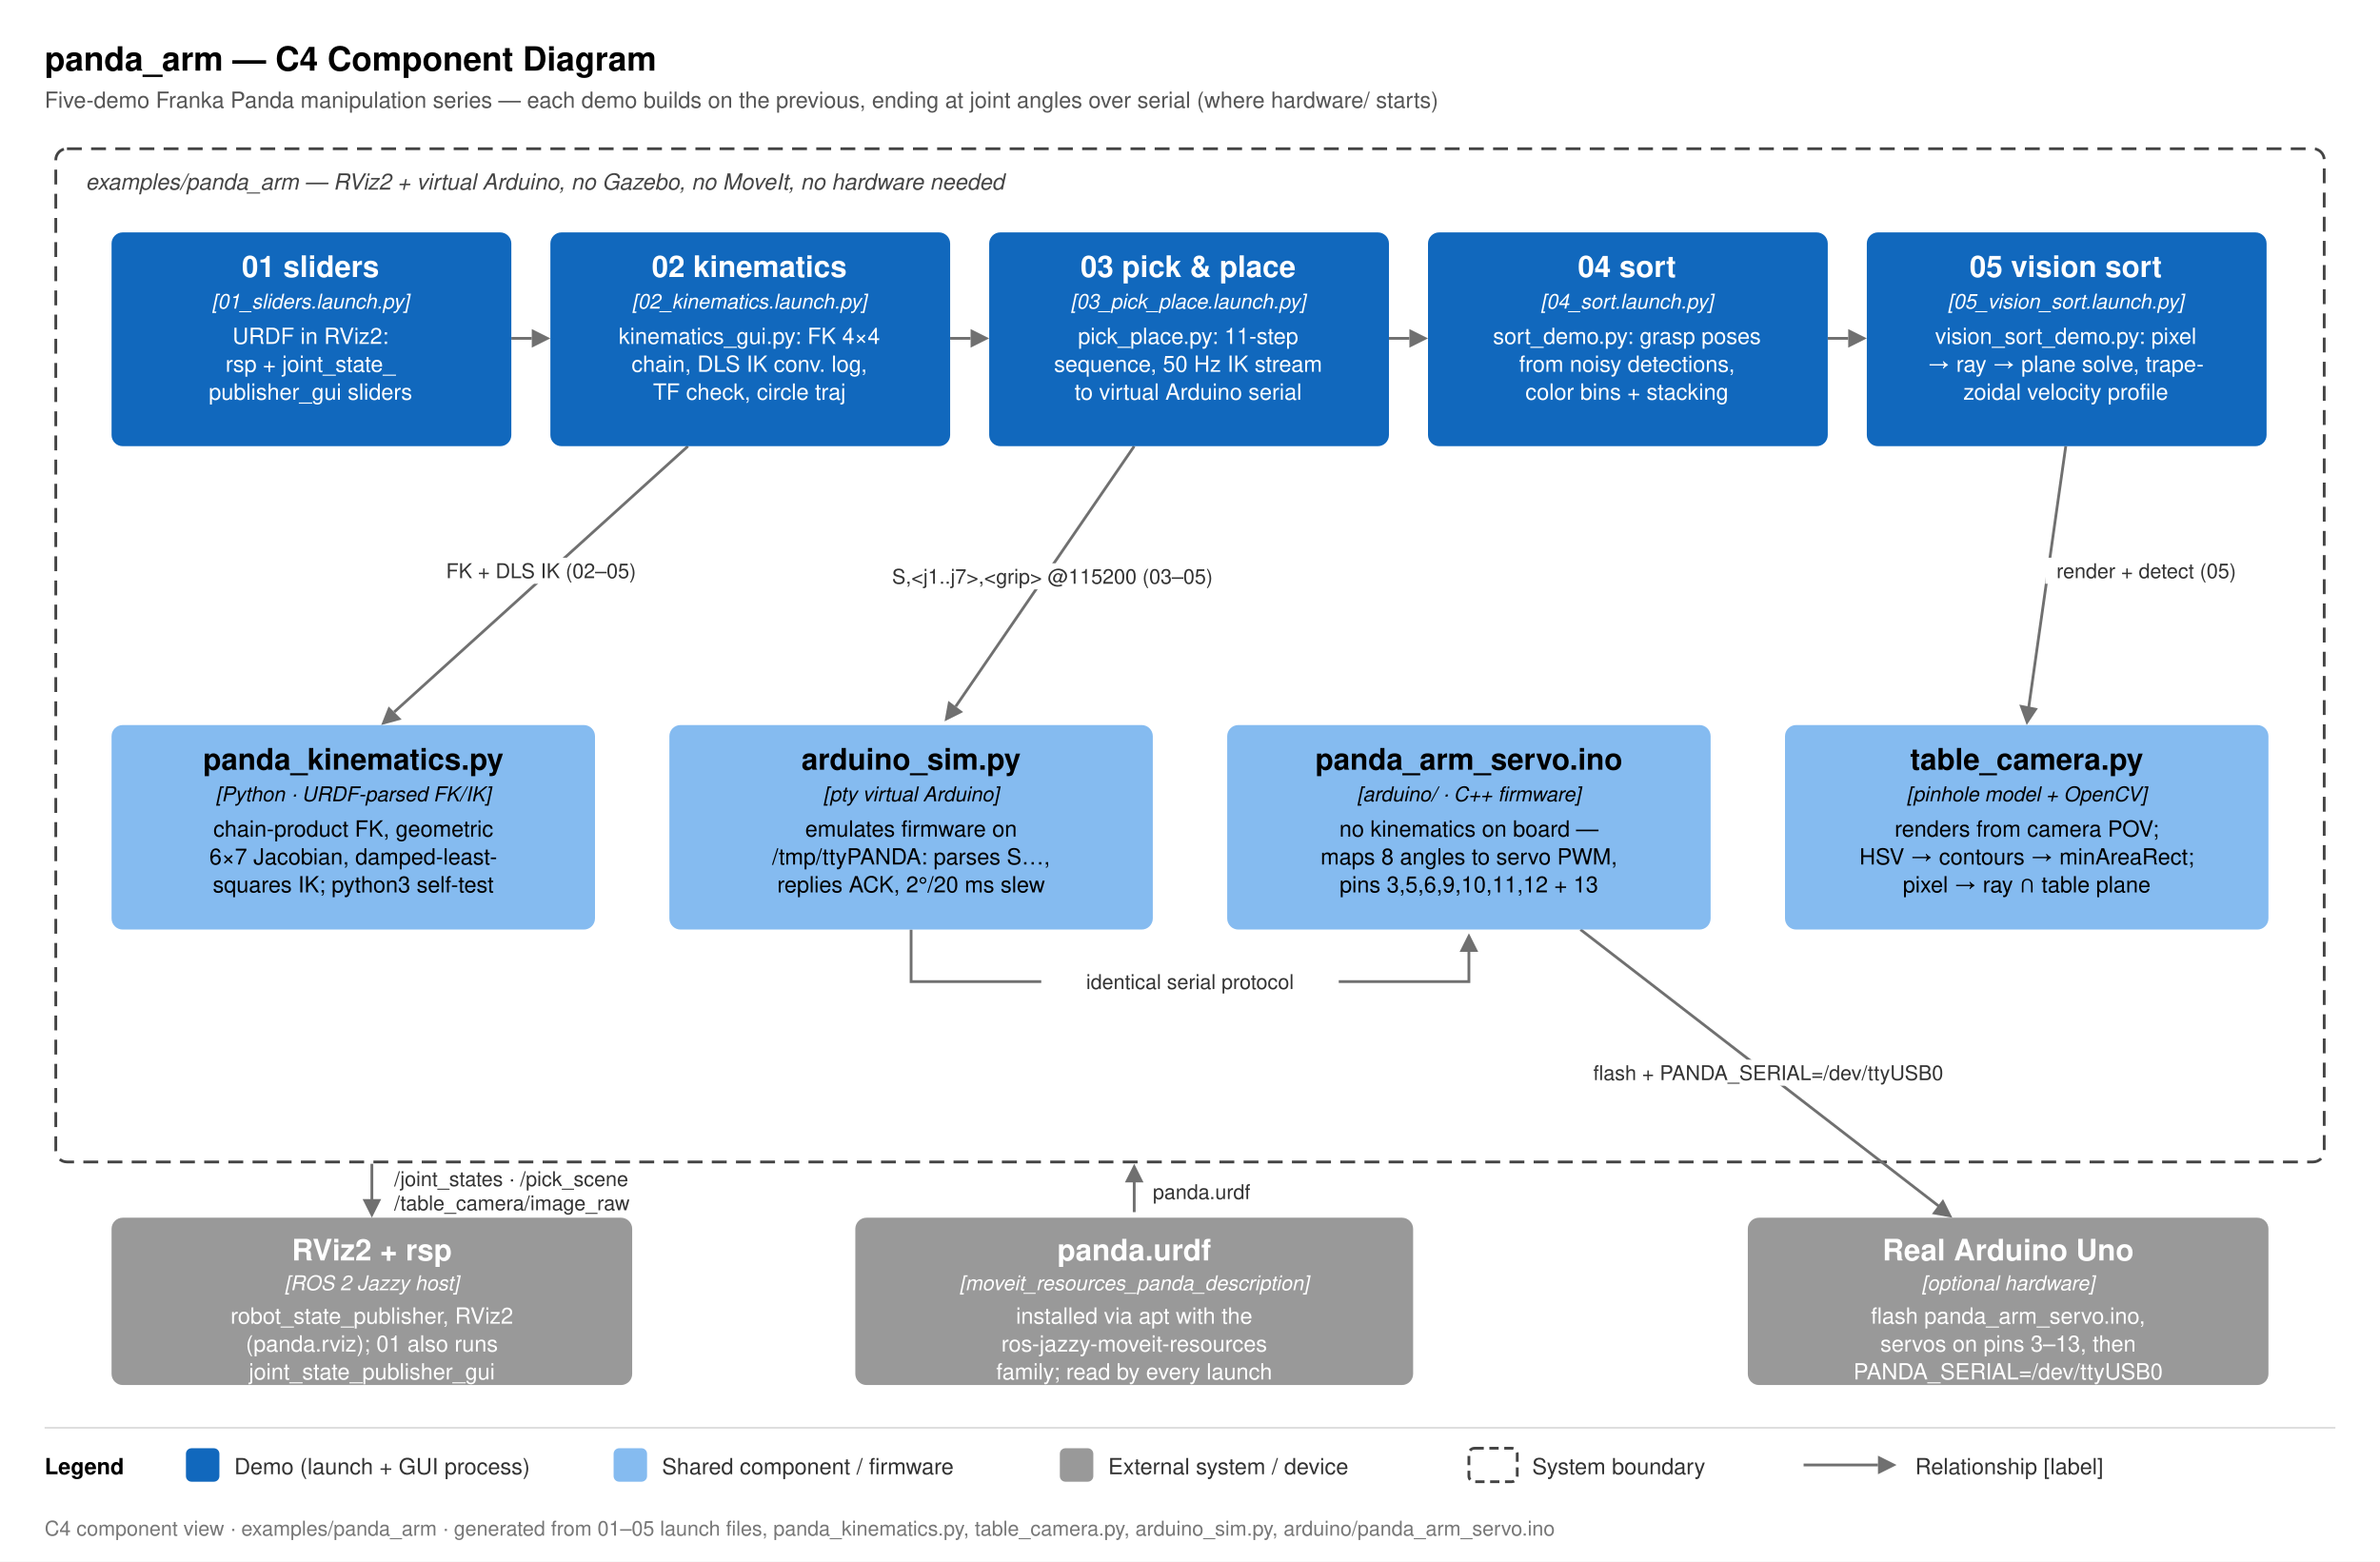
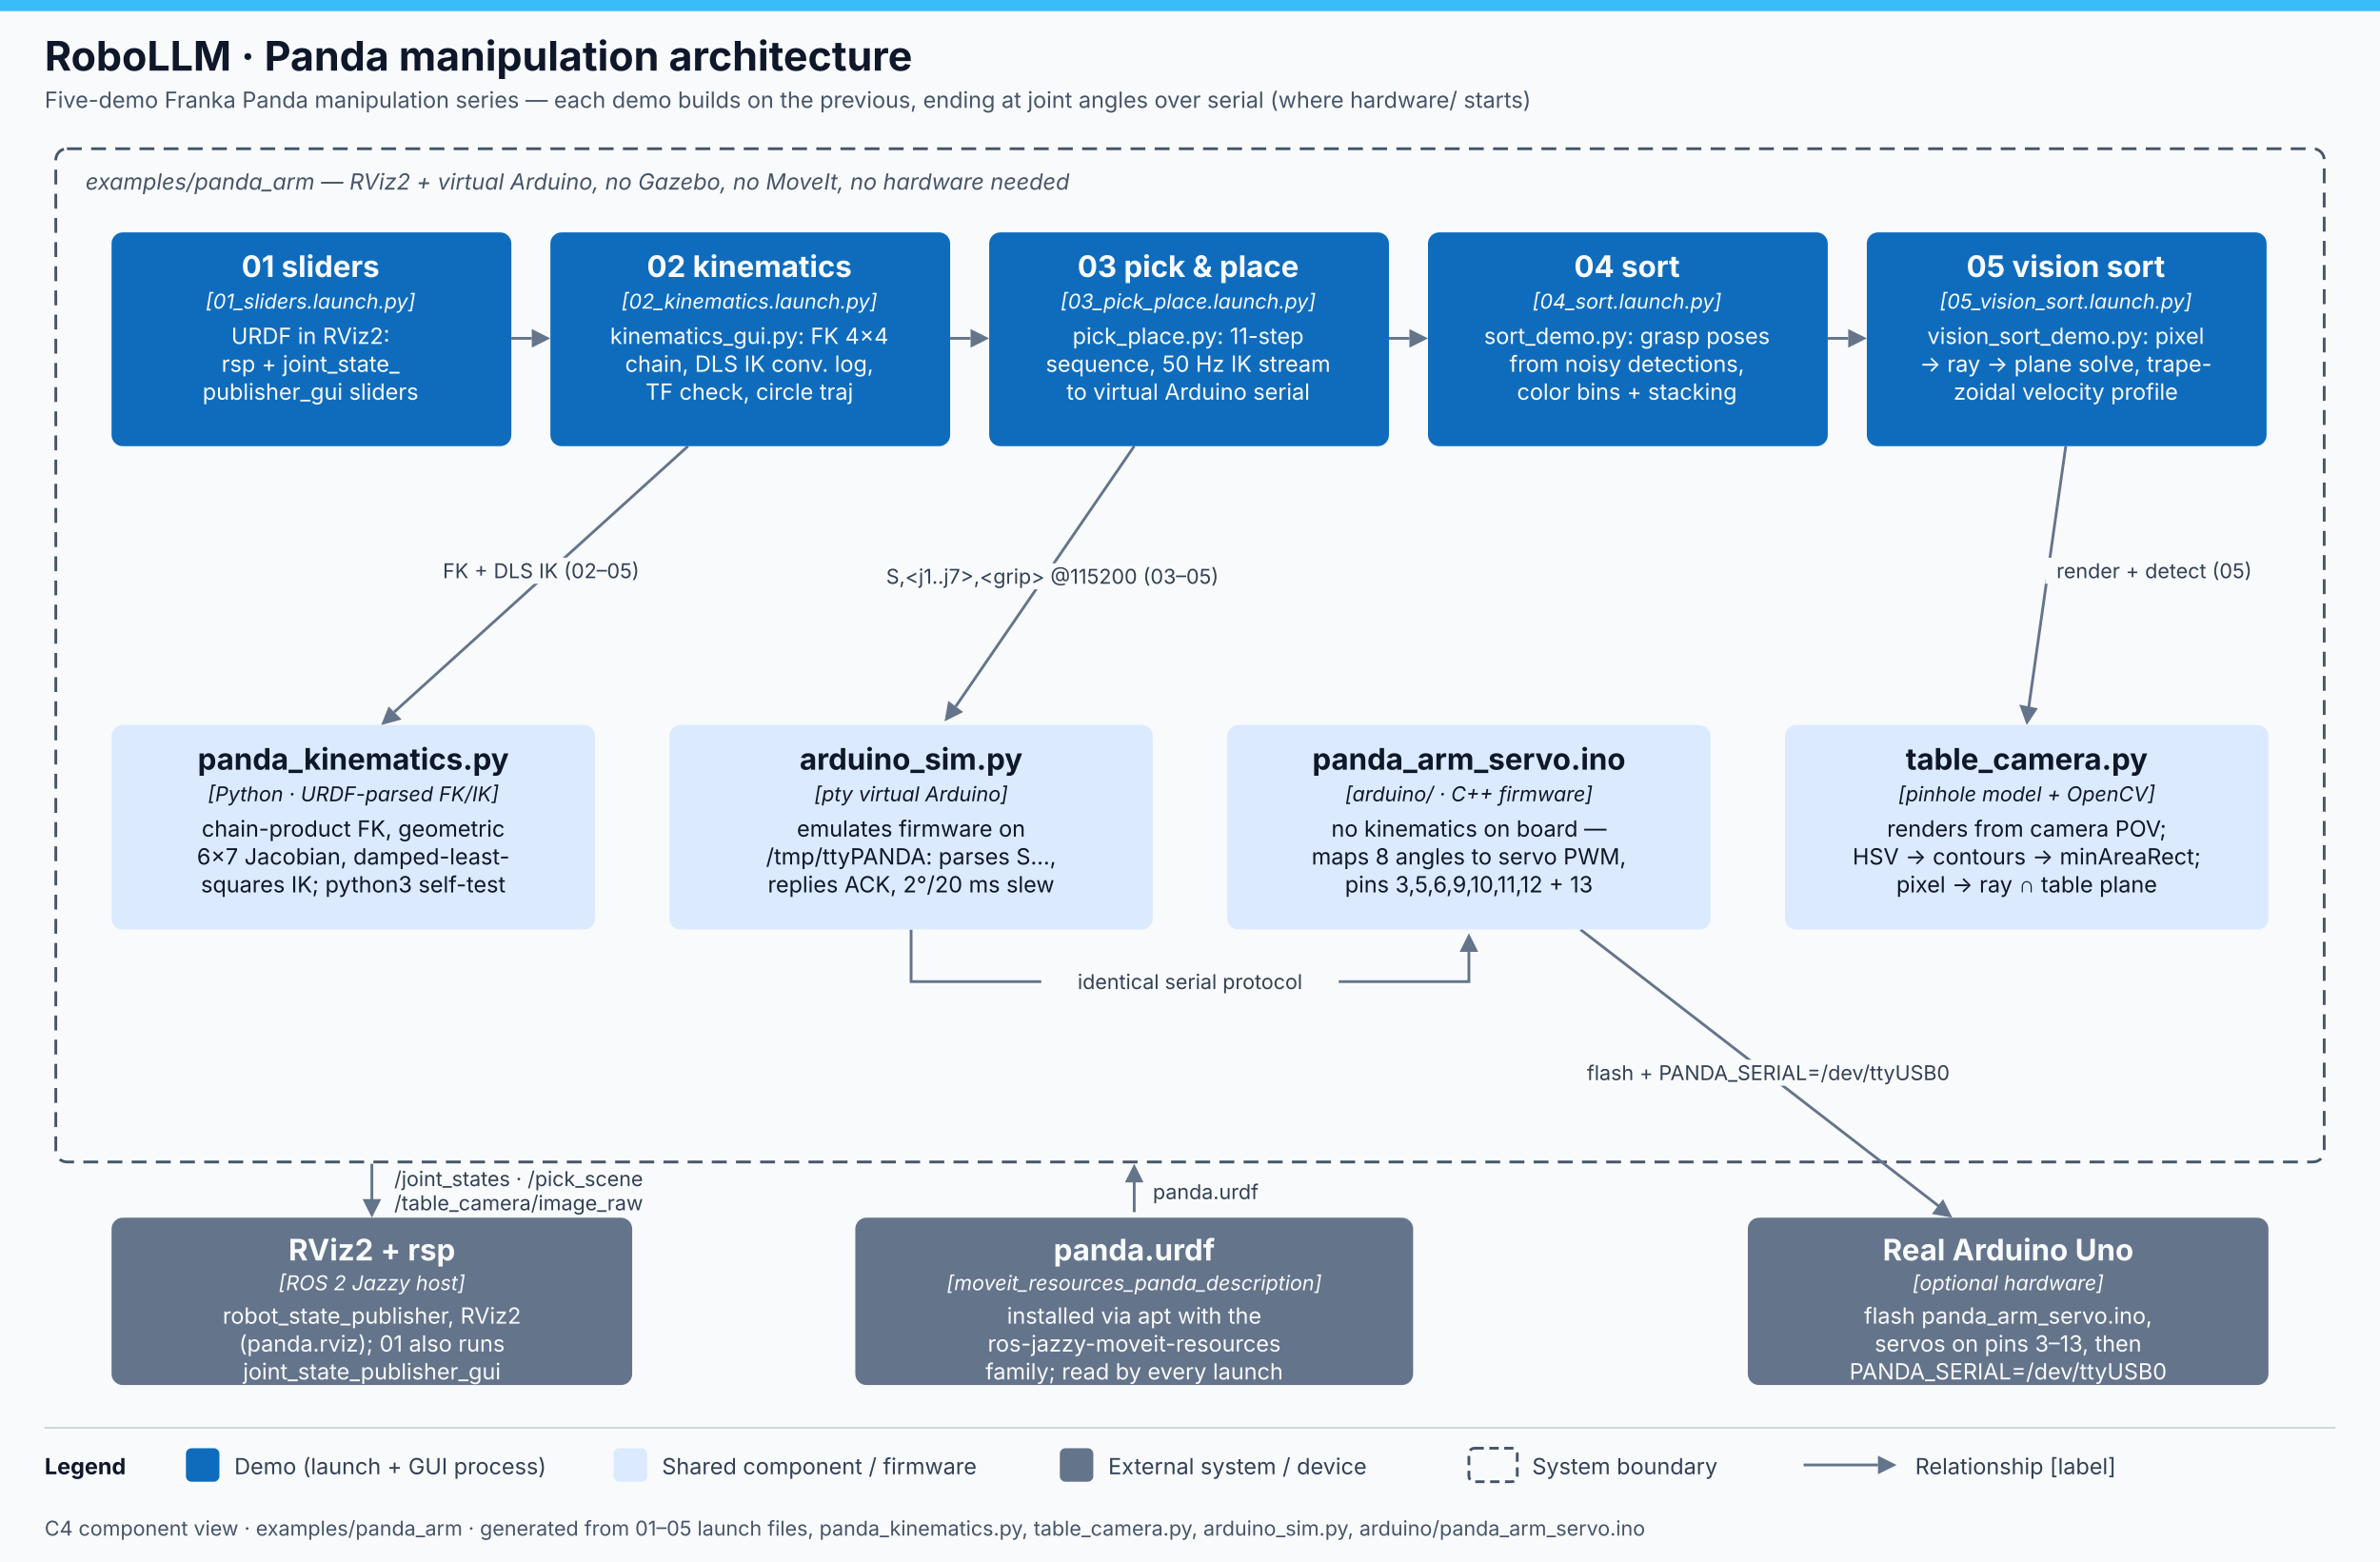
- <svg xmlns="http://www.w3.org/2000/svg" viewBox="0 0 1280 840" font-family="Helvetica, Arial, sans-serif">
-   <rect x="0" y="0" width="1280" height="840" fill="#FFFFFF" />
-   <text x="24" y="38" font-size="18" font-weight="bold" fill="#000000">panda_arm — C4 Component Diagram</text>
-   <text x="24" y="58" font-size="12" fill="#555555">Five-demo Franka Panda manipulation series — each demo builds on the previous, ending at joint angles over serial (where hardware/ starts)</text>
-   <rect x="30" y="80" width="1220" height="545" rx="6" fill="none" stroke="#444444" stroke-width="1.5" stroke-dasharray="8,5" />
-   <text x="46" y="102" font-size="12" font-style="italic" fill="#444444">examples/panda_arm — RViz2 + virtual Arduino, no Gazebo, no MoveIt, no hardware needed</text>
-   <line x1="275" y1="182" x2="286" y2="182" stroke="#707070" stroke-width="1.5" />
-   <polygon points="296,182 286,177 286,187" fill="#707070" />
-   <line x1="511" y1="182" x2="522" y2="182" stroke="#707070" stroke-width="1.5" />
-   <polygon points="532,182 522,177 522,187" fill="#707070" />
-   <line x1="747" y1="182" x2="758" y2="182" stroke="#707070" stroke-width="1.5" />
-   <polygon points="768,182 758,177 758,187" fill="#707070" />
-   <line x1="983" y1="182" x2="994" y2="182" stroke="#707070" stroke-width="1.5" />
-   <polygon points="1004,182 994,177 994,187" fill="#707070" />
-   <line x1="370" y1="240" x2="212" y2="383" stroke="#707070" stroke-width="1.5" />
-   <polygon points="205,390 209,380 216,387" fill="#707070" />
-   <rect x="215" y="300" width="152" height="14" fill="#FFFFFF" />
-   <text x="291" y="311" font-size="11" fill="#333333" text-anchor="middle">FK + DLS IK (02–05)</text>
-   <line x1="610" y1="240" x2="514" y2="380" stroke="#707070" stroke-width="1.5" />
-   <polygon points="508,388 510,377 518,383" fill="#707070" />
-   <rect x="460" y="303" width="212" height="14" fill="#FFFFFF" />
-   <text x="566" y="314" font-size="11" fill="#333333" text-anchor="middle">S,&lt;j1..j7&gt;,&lt;grip&gt; @115200 (03–05)</text>
-   <line x1="1111" y1="240" x2="1091" y2="381" stroke="#707070" stroke-width="1.5" />
-   <polygon points="1090,390 1086,379 1096,381" fill="#707070" />
-   <rect x="1100" y="300" width="128" height="14" fill="#FFFFFF" />
-   <text x="1106" y="311" font-size="11" fill="#333333">render + detect (05)</text>
-   <path d="M 490,500 L 490,528 L 790,528 L 790,508" fill="none" stroke="#707070" stroke-width="1.5" />
-   <polygon points="790,502 785,512 795,512" fill="#707070" />
-   <rect x="560" y="521" width="160" height="14" fill="#FFFFFF" />
-   <text x="640" y="532" font-size="11" fill="#333333" text-anchor="middle">identical serial protocol</text>
-   <line x1="850" y1="500" x2="1043" y2="649" stroke="#707070" stroke-width="1.5" />
-   <polygon points="1050,655 1039,653 1045,645" fill="#707070" />
-   <rect x="845" y="570" width="212" height="14" fill="#FFFFFF" />
-   <text x="951" y="581" font-size="11" fill="#333333" text-anchor="middle">flash + PANDA_SERIAL=/dev/ttyUSB0</text>
-   <line x1="200" y1="626" x2="200" y2="646" stroke="#707070" stroke-width="1.5" />
-   <polygon points="200,655 195,645 205,645" fill="#707070" />
-   <text x="212" y="638" font-size="11" fill="#333333">/joint_states · /pick_scene</text>
-   <text x="212" y="651" font-size="11" fill="#333333">/table_camera/image_raw</text>
-   <line x1="610" y1="652" x2="610" y2="635" stroke="#707070" stroke-width="1.5" />
-   <polygon points="610,626 605,636 615,636" fill="#707070" />
-   <text x="620" y="645" font-size="11" fill="#333333">panda.urdf</text>
+ <svg xmlns="http://www.w3.org/2000/svg" viewBox="0 0 1280 840" font-family="Inter, Segoe UI, Arial, sans-serif" role="img" aria-labelledby="title desc">
+   <rect x="0" y="0" width="1280" height="840" fill="#F8FAFC" />
+   <text x="24" y="38" font-size="22" font-weight="700" fill="#0F172A">RoboLLM · Panda manipulation architecture</text>
+   <text x="24" y="58" font-size="12" fill="#475569">Five-demo Franka Panda manipulation series — each demo builds on the previous, ending at joint angles over serial (where hardware/ starts)</text>
+   <rect x="30" y="80" width="1220" height="545" rx="6" fill="none" stroke="#475569" stroke-width="1.5" stroke-dasharray="8,5" />
+   <text x="46" y="102" font-size="12" font-style="italic" fill="#475569">examples/panda_arm — RViz2 + virtual Arduino, no Gazebo, no MoveIt, no hardware needed</text>
+   <line x1="275" y1="182" x2="286" y2="182" stroke="#64748B" stroke-width="1.5" />
+   <polygon points="296,182 286,177 286,187" fill="#64748B" />
+   <line x1="511" y1="182" x2="522" y2="182" stroke="#64748B" stroke-width="1.5" />
+   <polygon points="532,182 522,177 522,187" fill="#64748B" />
+   <line x1="747" y1="182" x2="758" y2="182" stroke="#64748B" stroke-width="1.5" />
+   <polygon points="768,182 758,177 758,187" fill="#64748B" />
+   <line x1="983" y1="182" x2="994" y2="182" stroke="#64748B" stroke-width="1.5" />
+   <polygon points="1004,182 994,177 994,187" fill="#64748B" />
+   <line x1="370" y1="240" x2="212" y2="383" stroke="#64748B" stroke-width="1.5" />
+   <polygon points="205,390 209,380 216,387" fill="#64748B" />
+   <rect x="215" y="300" width="152" height="14" fill="#F8FAFC" />
+   <text x="291" y="311" font-size="11" fill="#334155" text-anchor="middle">FK + DLS IK (02–05)</text>
+   <line x1="610" y1="240" x2="514" y2="380" stroke="#64748B" stroke-width="1.5" />
+   <polygon points="508,388 510,377 518,383" fill="#64748B" />
+   <rect x="460" y="303" width="212" height="14" fill="#F8FAFC" />
+   <text x="566" y="314" font-size="11" fill="#334155" text-anchor="middle">S,&lt;j1..j7&gt;,&lt;grip&gt; @115200 (03–05)</text>
+   <line x1="1111" y1="240" x2="1091" y2="381" stroke="#64748B" stroke-width="1.5" />
+   <polygon points="1090,390 1086,379 1096,381" fill="#64748B" />
+   <rect x="1100" y="300" width="128" height="14" fill="#F8FAFC" />
+   <text x="1106" y="311" font-size="11" fill="#334155">render + detect (05)</text>
+   <path d="M 490,500 L 490,528 L 790,528 L 790,508" fill="none" stroke="#64748B" stroke-width="1.5" />
+   <polygon points="790,502 785,512 795,512" fill="#64748B" />
+   <rect x="560" y="521" width="160" height="14" fill="#F8FAFC" />
+   <text x="640" y="532" font-size="11" fill="#334155" text-anchor="middle">identical serial protocol</text>
+   <line x1="850" y1="500" x2="1043" y2="649" stroke="#64748B" stroke-width="1.5" />
+   <polygon points="1050,655 1039,653 1045,645" fill="#64748B" />
+   <rect x="845" y="570" width="212" height="14" fill="#F8FAFC" />
+   <text x="951" y="581" font-size="11" fill="#334155" text-anchor="middle">flash + PANDA_SERIAL=/dev/ttyUSB0</text>
+   <line x1="200" y1="626" x2="200" y2="646" stroke="#64748B" stroke-width="1.5" />
+   <polygon points="200,655 195,645 205,645" fill="#64748B" />
+   <text x="212" y="638" font-size="11" fill="#334155">/joint_states · /pick_scene</text>
+   <text x="212" y="651" font-size="11" fill="#334155">/table_camera/image_raw</text>
+   <line x1="610" y1="652" x2="610" y2="635" stroke="#64748B" stroke-width="1.5" />
+   <polygon points="610,626 605,636 615,636" fill="#64748B" />
+   <text x="620" y="645" font-size="11" fill="#334155">panda.urdf</text>
  <g>
-     <rect x="60" y="125" width="215" height="115" rx="6" fill="#1168BD" />
-     <text x="167" y="149" font-size="16" font-weight="bold" fill="#FFFFFF" text-anchor="middle">01 sliders</text>
-     <text x="167" y="166" font-size="11" font-style="italic" fill="#FFFFFF" text-anchor="middle">[01_sliders.launch.py]</text>
-     <text x="167" y="185" font-size="12" fill="#FFFFFF" text-anchor="middle">URDF in RViz2:</text>
-     <text x="167" y="200" font-size="12" fill="#FFFFFF" text-anchor="middle">rsp + joint_state_</text>
-     <text x="167" y="215" font-size="12" fill="#FFFFFF" text-anchor="middle">publisher_gui sliders</text>
+     <rect x="60" y="125" width="215" height="115" rx="6" fill="#0F6CBD" />
+     <text x="167" y="149" font-size="16" font-weight="bold" fill="#F8FAFC" text-anchor="middle">01 sliders</text>
+     <text x="167" y="166" font-size="11" font-style="italic" fill="#F8FAFC" text-anchor="middle">[01_sliders.launch.py]</text>
+     <text x="167" y="185" font-size="12" fill="#F8FAFC" text-anchor="middle">URDF in RViz2:</text>
+     <text x="167" y="200" font-size="12" fill="#F8FAFC" text-anchor="middle">rsp + joint_state_</text>
+     <text x="167" y="215" font-size="12" fill="#F8FAFC" text-anchor="middle">publisher_gui sliders</text>
  </g>
  <g>
-     <rect x="296" y="125" width="215" height="115" rx="6" fill="#1168BD" />
-     <text x="403" y="149" font-size="16" font-weight="bold" fill="#FFFFFF" text-anchor="middle">02 kinematics</text>
-     <text x="403" y="166" font-size="11" font-style="italic" fill="#FFFFFF" text-anchor="middle">[02_kinematics.launch.py]</text>
-     <text x="403" y="185" font-size="12" fill="#FFFFFF" text-anchor="middle">kinematics_gui.py: FK 4×4</text>
-     <text x="403" y="200" font-size="12" fill="#FFFFFF" text-anchor="middle">chain, DLS IK conv. log,</text>
-     <text x="403" y="215" font-size="12" fill="#FFFFFF" text-anchor="middle">TF check, circle traj</text>
+     <rect x="296" y="125" width="215" height="115" rx="6" fill="#0F6CBD" />
+     <text x="403" y="149" font-size="16" font-weight="bold" fill="#F8FAFC" text-anchor="middle">02 kinematics</text>
+     <text x="403" y="166" font-size="11" font-style="italic" fill="#F8FAFC" text-anchor="middle">[02_kinematics.launch.py]</text>
+     <text x="403" y="185" font-size="12" fill="#F8FAFC" text-anchor="middle">kinematics_gui.py: FK 4×4</text>
+     <text x="403" y="200" font-size="12" fill="#F8FAFC" text-anchor="middle">chain, DLS IK conv. log,</text>
+     <text x="403" y="215" font-size="12" fill="#F8FAFC" text-anchor="middle">TF check, circle traj</text>
  </g>
  <g>
-     <rect x="532" y="125" width="215" height="115" rx="6" fill="#1168BD" />
-     <text x="639" y="149" font-size="16" font-weight="bold" fill="#FFFFFF" text-anchor="middle">03 pick &amp; place</text>
-     <text x="639" y="166" font-size="11" font-style="italic" fill="#FFFFFF" text-anchor="middle">[03_pick_place.launch.py]</text>
-     <text x="639" y="185" font-size="12" fill="#FFFFFF" text-anchor="middle">pick_place.py: 11-step</text>
-     <text x="639" y="200" font-size="12" fill="#FFFFFF" text-anchor="middle">sequence, 50 Hz IK stream</text>
-     <text x="639" y="215" font-size="12" fill="#FFFFFF" text-anchor="middle">to virtual Arduino serial</text>
+     <rect x="532" y="125" width="215" height="115" rx="6" fill="#0F6CBD" />
+     <text x="639" y="149" font-size="16" font-weight="bold" fill="#F8FAFC" text-anchor="middle">03 pick &amp; place</text>
+     <text x="639" y="166" font-size="11" font-style="italic" fill="#F8FAFC" text-anchor="middle">[03_pick_place.launch.py]</text>
+     <text x="639" y="185" font-size="12" fill="#F8FAFC" text-anchor="middle">pick_place.py: 11-step</text>
+     <text x="639" y="200" font-size="12" fill="#F8FAFC" text-anchor="middle">sequence, 50 Hz IK stream</text>
+     <text x="639" y="215" font-size="12" fill="#F8FAFC" text-anchor="middle">to virtual Arduino serial</text>
  </g>
  <g>
-     <rect x="768" y="125" width="215" height="115" rx="6" fill="#1168BD" />
-     <text x="875" y="149" font-size="16" font-weight="bold" fill="#FFFFFF" text-anchor="middle">04 sort</text>
-     <text x="875" y="166" font-size="11" font-style="italic" fill="#FFFFFF" text-anchor="middle">[04_sort.launch.py]</text>
-     <text x="875" y="185" font-size="12" fill="#FFFFFF" text-anchor="middle">sort_demo.py: grasp poses</text>
-     <text x="875" y="200" font-size="12" fill="#FFFFFF" text-anchor="middle">from noisy detections,</text>
-     <text x="875" y="215" font-size="12" fill="#FFFFFF" text-anchor="middle">color bins + stacking</text>
+     <rect x="768" y="125" width="215" height="115" rx="6" fill="#0F6CBD" />
+     <text x="875" y="149" font-size="16" font-weight="bold" fill="#F8FAFC" text-anchor="middle">04 sort</text>
+     <text x="875" y="166" font-size="11" font-style="italic" fill="#F8FAFC" text-anchor="middle">[04_sort.launch.py]</text>
+     <text x="875" y="185" font-size="12" fill="#F8FAFC" text-anchor="middle">sort_demo.py: grasp poses</text>
+     <text x="875" y="200" font-size="12" fill="#F8FAFC" text-anchor="middle">from noisy detections,</text>
+     <text x="875" y="215" font-size="12" fill="#F8FAFC" text-anchor="middle">color bins + stacking</text>
  </g>
  <g>
-     <rect x="1004" y="125" width="215" height="115" rx="6" fill="#1168BD" />
-     <text x="1111" y="149" font-size="16" font-weight="bold" fill="#FFFFFF" text-anchor="middle">05 vision sort</text>
-     <text x="1111" y="166" font-size="11" font-style="italic" fill="#FFFFFF" text-anchor="middle">[05_vision_sort.launch.py]</text>
-     <text x="1111" y="185" font-size="12" fill="#FFFFFF" text-anchor="middle">vision_sort_demo.py: pixel</text>
-     <text x="1111" y="200" font-size="12" fill="#FFFFFF" text-anchor="middle">→ ray → plane solve, trape-</text>
-     <text x="1111" y="215" font-size="12" fill="#FFFFFF" text-anchor="middle">zoidal velocity profile</text>
+     <rect x="1004" y="125" width="215" height="115" rx="6" fill="#0F6CBD" />
+     <text x="1111" y="149" font-size="16" font-weight="bold" fill="#F8FAFC" text-anchor="middle">05 vision sort</text>
+     <text x="1111" y="166" font-size="11" font-style="italic" fill="#F8FAFC" text-anchor="middle">[05_vision_sort.launch.py]</text>
+     <text x="1111" y="185" font-size="12" fill="#F8FAFC" text-anchor="middle">vision_sort_demo.py: pixel</text>
+     <text x="1111" y="200" font-size="12" fill="#F8FAFC" text-anchor="middle">→ ray → plane solve, trape-</text>
+     <text x="1111" y="215" font-size="12" fill="#F8FAFC" text-anchor="middle">zoidal velocity profile</text>
  </g>
  <g>
-     <rect x="60" y="390" width="260" height="110" rx="6" fill="#85BBF0" />
-     <text x="190" y="414" font-size="16" font-weight="bold" fill="#000000" text-anchor="middle">panda_kinematics.py</text>
-     <text x="190" y="431" font-size="11" font-style="italic" fill="#000000" text-anchor="middle">[Python · URDF-parsed FK/IK]</text>
-     <text x="190" y="450" font-size="12" fill="#000000" text-anchor="middle">chain-product FK, geometric</text>
-     <text x="190" y="465" font-size="12" fill="#000000" text-anchor="middle">6×7 Jacobian, damped-least-</text>
-     <text x="190" y="480" font-size="12" fill="#000000" text-anchor="middle">squares IK; python3 self-test</text>
+     <rect x="60" y="390" width="260" height="110" rx="6" fill="#DBEAFE" />
+     <text x="190" y="414" font-size="16" font-weight="bold" fill="#0F172A" text-anchor="middle">panda_kinematics.py</text>
+     <text x="190" y="431" font-size="11" font-style="italic" fill="#0F172A" text-anchor="middle">[Python · URDF-parsed FK/IK]</text>
+     <text x="190" y="450" font-size="12" fill="#0F172A" text-anchor="middle">chain-product FK, geometric</text>
+     <text x="190" y="465" font-size="12" fill="#0F172A" text-anchor="middle">6×7 Jacobian, damped-least-</text>
+     <text x="190" y="480" font-size="12" fill="#0F172A" text-anchor="middle">squares IK; python3 self-test</text>
  </g>
  <g>
-     <rect x="360" y="390" width="260" height="110" rx="6" fill="#85BBF0" />
-     <text x="490" y="414" font-size="16" font-weight="bold" fill="#000000" text-anchor="middle">arduino_sim.py</text>
-     <text x="490" y="431" font-size="11" font-style="italic" fill="#000000" text-anchor="middle">[pty virtual Arduino]</text>
-     <text x="490" y="450" font-size="12" fill="#000000" text-anchor="middle">emulates firmware on</text>
-     <text x="490" y="465" font-size="12" fill="#000000" text-anchor="middle">/tmp/ttyPANDA: parses S…,</text>
-     <text x="490" y="480" font-size="12" fill="#000000" text-anchor="middle">replies ACK, 2°/20 ms slew</text>
+     <rect x="360" y="390" width="260" height="110" rx="6" fill="#DBEAFE" />
+     <text x="490" y="414" font-size="16" font-weight="bold" fill="#0F172A" text-anchor="middle">arduino_sim.py</text>
+     <text x="490" y="431" font-size="11" font-style="italic" fill="#0F172A" text-anchor="middle">[pty virtual Arduino]</text>
+     <text x="490" y="450" font-size="12" fill="#0F172A" text-anchor="middle">emulates firmware on</text>
+     <text x="490" y="465" font-size="12" fill="#0F172A" text-anchor="middle">/tmp/ttyPANDA: parses S…,</text>
+     <text x="490" y="480" font-size="12" fill="#0F172A" text-anchor="middle">replies ACK, 2°/20 ms slew</text>
  </g>
  <g>
-     <rect x="660" y="390" width="260" height="110" rx="6" fill="#85BBF0" />
-     <text x="790" y="414" font-size="16" font-weight="bold" fill="#000000" text-anchor="middle">panda_arm_servo.ino</text>
-     <text x="790" y="431" font-size="11" font-style="italic" fill="#000000" text-anchor="middle">[arduino/ · C++ firmware]</text>
-     <text x="790" y="450" font-size="12" fill="#000000" text-anchor="middle">no kinematics on board —</text>
-     <text x="790" y="465" font-size="12" fill="#000000" text-anchor="middle">maps 8 angles to servo PWM,</text>
-     <text x="790" y="480" font-size="12" fill="#000000" text-anchor="middle">pins 3,5,6,9,10,11,12 + 13</text>
+     <rect x="660" y="390" width="260" height="110" rx="6" fill="#DBEAFE" />
+     <text x="790" y="414" font-size="16" font-weight="bold" fill="#0F172A" text-anchor="middle">panda_arm_servo.ino</text>
+     <text x="790" y="431" font-size="11" font-style="italic" fill="#0F172A" text-anchor="middle">[arduino/ · C++ firmware]</text>
+     <text x="790" y="450" font-size="12" fill="#0F172A" text-anchor="middle">no kinematics on board —</text>
+     <text x="790" y="465" font-size="12" fill="#0F172A" text-anchor="middle">maps 8 angles to servo PWM,</text>
+     <text x="790" y="480" font-size="12" fill="#0F172A" text-anchor="middle">pins 3,5,6,9,10,11,12 + 13</text>
  </g>
  <g>
-     <rect x="960" y="390" width="260" height="110" rx="6" fill="#85BBF0" />
-     <text x="1090" y="414" font-size="16" font-weight="bold" fill="#000000" text-anchor="middle">table_camera.py</text>
-     <text x="1090" y="431" font-size="11" font-style="italic" fill="#000000" text-anchor="middle">[pinhole model + OpenCV]</text>
-     <text x="1090" y="450" font-size="12" fill="#000000" text-anchor="middle">renders from camera POV;</text>
-     <text x="1090" y="465" font-size="12" fill="#000000" text-anchor="middle">HSV → contours → minAreaRect;</text>
-     <text x="1090" y="480" font-size="12" fill="#000000" text-anchor="middle">pixel → ray ∩ table plane</text>
+     <rect x="960" y="390" width="260" height="110" rx="6" fill="#DBEAFE" />
+     <text x="1090" y="414" font-size="16" font-weight="bold" fill="#0F172A" text-anchor="middle">table_camera.py</text>
+     <text x="1090" y="431" font-size="11" font-style="italic" fill="#0F172A" text-anchor="middle">[pinhole model + OpenCV]</text>
+     <text x="1090" y="450" font-size="12" fill="#0F172A" text-anchor="middle">renders from camera POV;</text>
+     <text x="1090" y="465" font-size="12" fill="#0F172A" text-anchor="middle">HSV → contours → minAreaRect;</text>
+     <text x="1090" y="480" font-size="12" fill="#0F172A" text-anchor="middle">pixel → ray ∩ table plane</text>
  </g>
  <g>
-     <rect x="60" y="655" width="280" height="90" rx="6" fill="#999999" />
-     <text x="200" y="678" font-size="16" font-weight="bold" fill="#FFFFFF" text-anchor="middle">RViz2 + rsp</text>
-     <text x="200" y="694" font-size="11" font-style="italic" fill="#FFFFFF" text-anchor="middle">[ROS 2 Jazzy host]</text>
-     <text x="200" y="712" font-size="12" fill="#FFFFFF" text-anchor="middle">robot_state_publisher, RViz2</text>
-     <text x="200" y="727" font-size="12" fill="#FFFFFF" text-anchor="middle">(panda.rviz); 01 also runs</text>
-     <text x="200" y="742" font-size="12" fill="#FFFFFF" text-anchor="middle">joint_state_publisher_gui</text>
+     <rect x="60" y="655" width="280" height="90" rx="6" fill="#64748B" />
+     <text x="200" y="678" font-size="16" font-weight="bold" fill="#F8FAFC" text-anchor="middle">RViz2 + rsp</text>
+     <text x="200" y="694" font-size="11" font-style="italic" fill="#F8FAFC" text-anchor="middle">[ROS 2 Jazzy host]</text>
+     <text x="200" y="712" font-size="12" fill="#F8FAFC" text-anchor="middle">robot_state_publisher, RViz2</text>
+     <text x="200" y="727" font-size="12" fill="#F8FAFC" text-anchor="middle">(panda.rviz); 01 also runs</text>
+     <text x="200" y="742" font-size="12" fill="#F8FAFC" text-anchor="middle">joint_state_publisher_gui</text>
  </g>
  <g>
-     <rect x="460" y="655" width="300" height="90" rx="6" fill="#999999" />
-     <text x="610" y="678" font-size="16" font-weight="bold" fill="#FFFFFF" text-anchor="middle">panda.urdf</text>
-     <text x="610" y="694" font-size="11" font-style="italic" fill="#FFFFFF" text-anchor="middle">[moveit_resources_panda_description]</text>
-     <text x="610" y="712" font-size="12" fill="#FFFFFF" text-anchor="middle">installed via apt with the</text>
-     <text x="610" y="727" font-size="12" fill="#FFFFFF" text-anchor="middle">ros-jazzy-moveit-resources</text>
-     <text x="610" y="742" font-size="12" fill="#FFFFFF" text-anchor="middle">family; read by every launch</text>
+     <rect x="460" y="655" width="300" height="90" rx="6" fill="#64748B" />
+     <text x="610" y="678" font-size="16" font-weight="bold" fill="#F8FAFC" text-anchor="middle">panda.urdf</text>
+     <text x="610" y="694" font-size="11" font-style="italic" fill="#F8FAFC" text-anchor="middle">[moveit_resources_panda_description]</text>
+     <text x="610" y="712" font-size="12" fill="#F8FAFC" text-anchor="middle">installed via apt with the</text>
+     <text x="610" y="727" font-size="12" fill="#F8FAFC" text-anchor="middle">ros-jazzy-moveit-resources</text>
+     <text x="610" y="742" font-size="12" fill="#F8FAFC" text-anchor="middle">family; read by every launch</text>
  </g>
  <g>
-     <rect x="940" y="655" width="280" height="90" rx="6" fill="#999999" />
-     <text x="1080" y="678" font-size="16" font-weight="bold" fill="#FFFFFF" text-anchor="middle">Real Arduino Uno</text>
-     <text x="1080" y="694" font-size="11" font-style="italic" fill="#FFFFFF" text-anchor="middle">[optional hardware]</text>
-     <text x="1080" y="712" font-size="12" fill="#FFFFFF" text-anchor="middle">flash panda_arm_servo.ino,</text>
-     <text x="1080" y="727" font-size="12" fill="#FFFFFF" text-anchor="middle">servos on pins 3–13, then</text>
-     <text x="1080" y="742" font-size="12" fill="#FFFFFF" text-anchor="middle">PANDA_SERIAL=/dev/ttyUSB0</text>
+     <rect x="940" y="655" width="280" height="90" rx="6" fill="#64748B" />
+     <text x="1080" y="678" font-size="16" font-weight="bold" fill="#F8FAFC" text-anchor="middle">Real Arduino Uno</text>
+     <text x="1080" y="694" font-size="11" font-style="italic" fill="#F8FAFC" text-anchor="middle">[optional hardware]</text>
+     <text x="1080" y="712" font-size="12" fill="#F8FAFC" text-anchor="middle">flash panda_arm_servo.ino,</text>
+     <text x="1080" y="727" font-size="12" fill="#F8FAFC" text-anchor="middle">servos on pins 3–13, then</text>
+     <text x="1080" y="742" font-size="12" fill="#F8FAFC" text-anchor="middle">PANDA_SERIAL=/dev/ttyUSB0</text>
  </g>
-   <line x1="24" y1="768" x2="1256" y2="768" stroke="#DDDDDD" stroke-width="1" />
+   <line x1="24" y1="768" x2="1256" y2="768" stroke="#CBD5E1" stroke-width="1" />
  <g>
-     <text x="24" y="793" font-size="12" font-weight="bold" fill="#000000">Legend</text>
-     <rect x="100" y="779" width="18" height="18" rx="3" fill="#1168BD" />
-     <text x="126" y="793" font-size="12" fill="#333333">Demo (launch + GUI process)</text>
-     <rect x="330" y="779" width="18" height="18" rx="3" fill="#85BBF0" />
-     <text x="356" y="793" font-size="12" fill="#333333">Shared component / firmware</text>
-     <rect x="570" y="779" width="18" height="18" rx="3" fill="#999999" />
-     <text x="596" y="793" font-size="12" fill="#333333">External system / device</text>
-     <rect x="790" y="779" width="26" height="18" rx="3" fill="none" stroke="#444444" stroke-width="1.5" stroke-dasharray="5,3" />
-     <text x="824" y="793" font-size="12" fill="#333333">System boundary</text>
-     <line x1="970" y1="788" x2="1010" y2="788" stroke="#707070" stroke-width="1.5" />
-     <polygon points="1020,788 1010,783 1010,793" fill="#707070" />
-     <text x="1030" y="793" font-size="12" fill="#333333">Relationship [label]</text>
+     <text x="24" y="793" font-size="12" font-weight="bold" fill="#0F172A">Legend</text>
+     <rect x="100" y="779" width="18" height="18" rx="3" fill="#0F6CBD" />
+     <text x="126" y="793" font-size="12" fill="#334155">Demo (launch + GUI process)</text>
+     <rect x="330" y="779" width="18" height="18" rx="3" fill="#DBEAFE" />
+     <text x="356" y="793" font-size="12" fill="#334155">Shared component / firmware</text>
+     <rect x="570" y="779" width="18" height="18" rx="3" fill="#64748B" />
+     <text x="596" y="793" font-size="12" fill="#334155">External system / device</text>
+     <rect x="790" y="779" width="26" height="18" rx="3" fill="none" stroke="#475569" stroke-width="1.5" stroke-dasharray="5,3" />
+     <text x="824" y="793" font-size="12" fill="#334155">System boundary</text>
+     <line x1="970" y1="788" x2="1010" y2="788" stroke="#64748B" stroke-width="1.5" />
+     <polygon points="1020,788 1010,783 1010,793" fill="#64748B" />
+     <text x="1030" y="793" font-size="12" fill="#334155">Relationship [label]</text>
  </g>
-   <text x="24" y="826" font-size="11" fill="#777777">C4 component view · examples/panda_arm · generated from 01–05 launch files, panda_kinematics.py, table_camera.py, arduino_sim.py, arduino/panda_arm_servo.ino</text>
+   <text x="24" y="826" font-size="11" fill="#475569">C4 component view · examples/panda_arm · generated from 01–05 launch files, panda_kinematics.py, table_camera.py, arduino_sim.py, arduino/panda_arm_servo.ino</text>
+   <rect x="0" y="0" width="100%" height="6" fill="#38BDF8" />
</svg>
